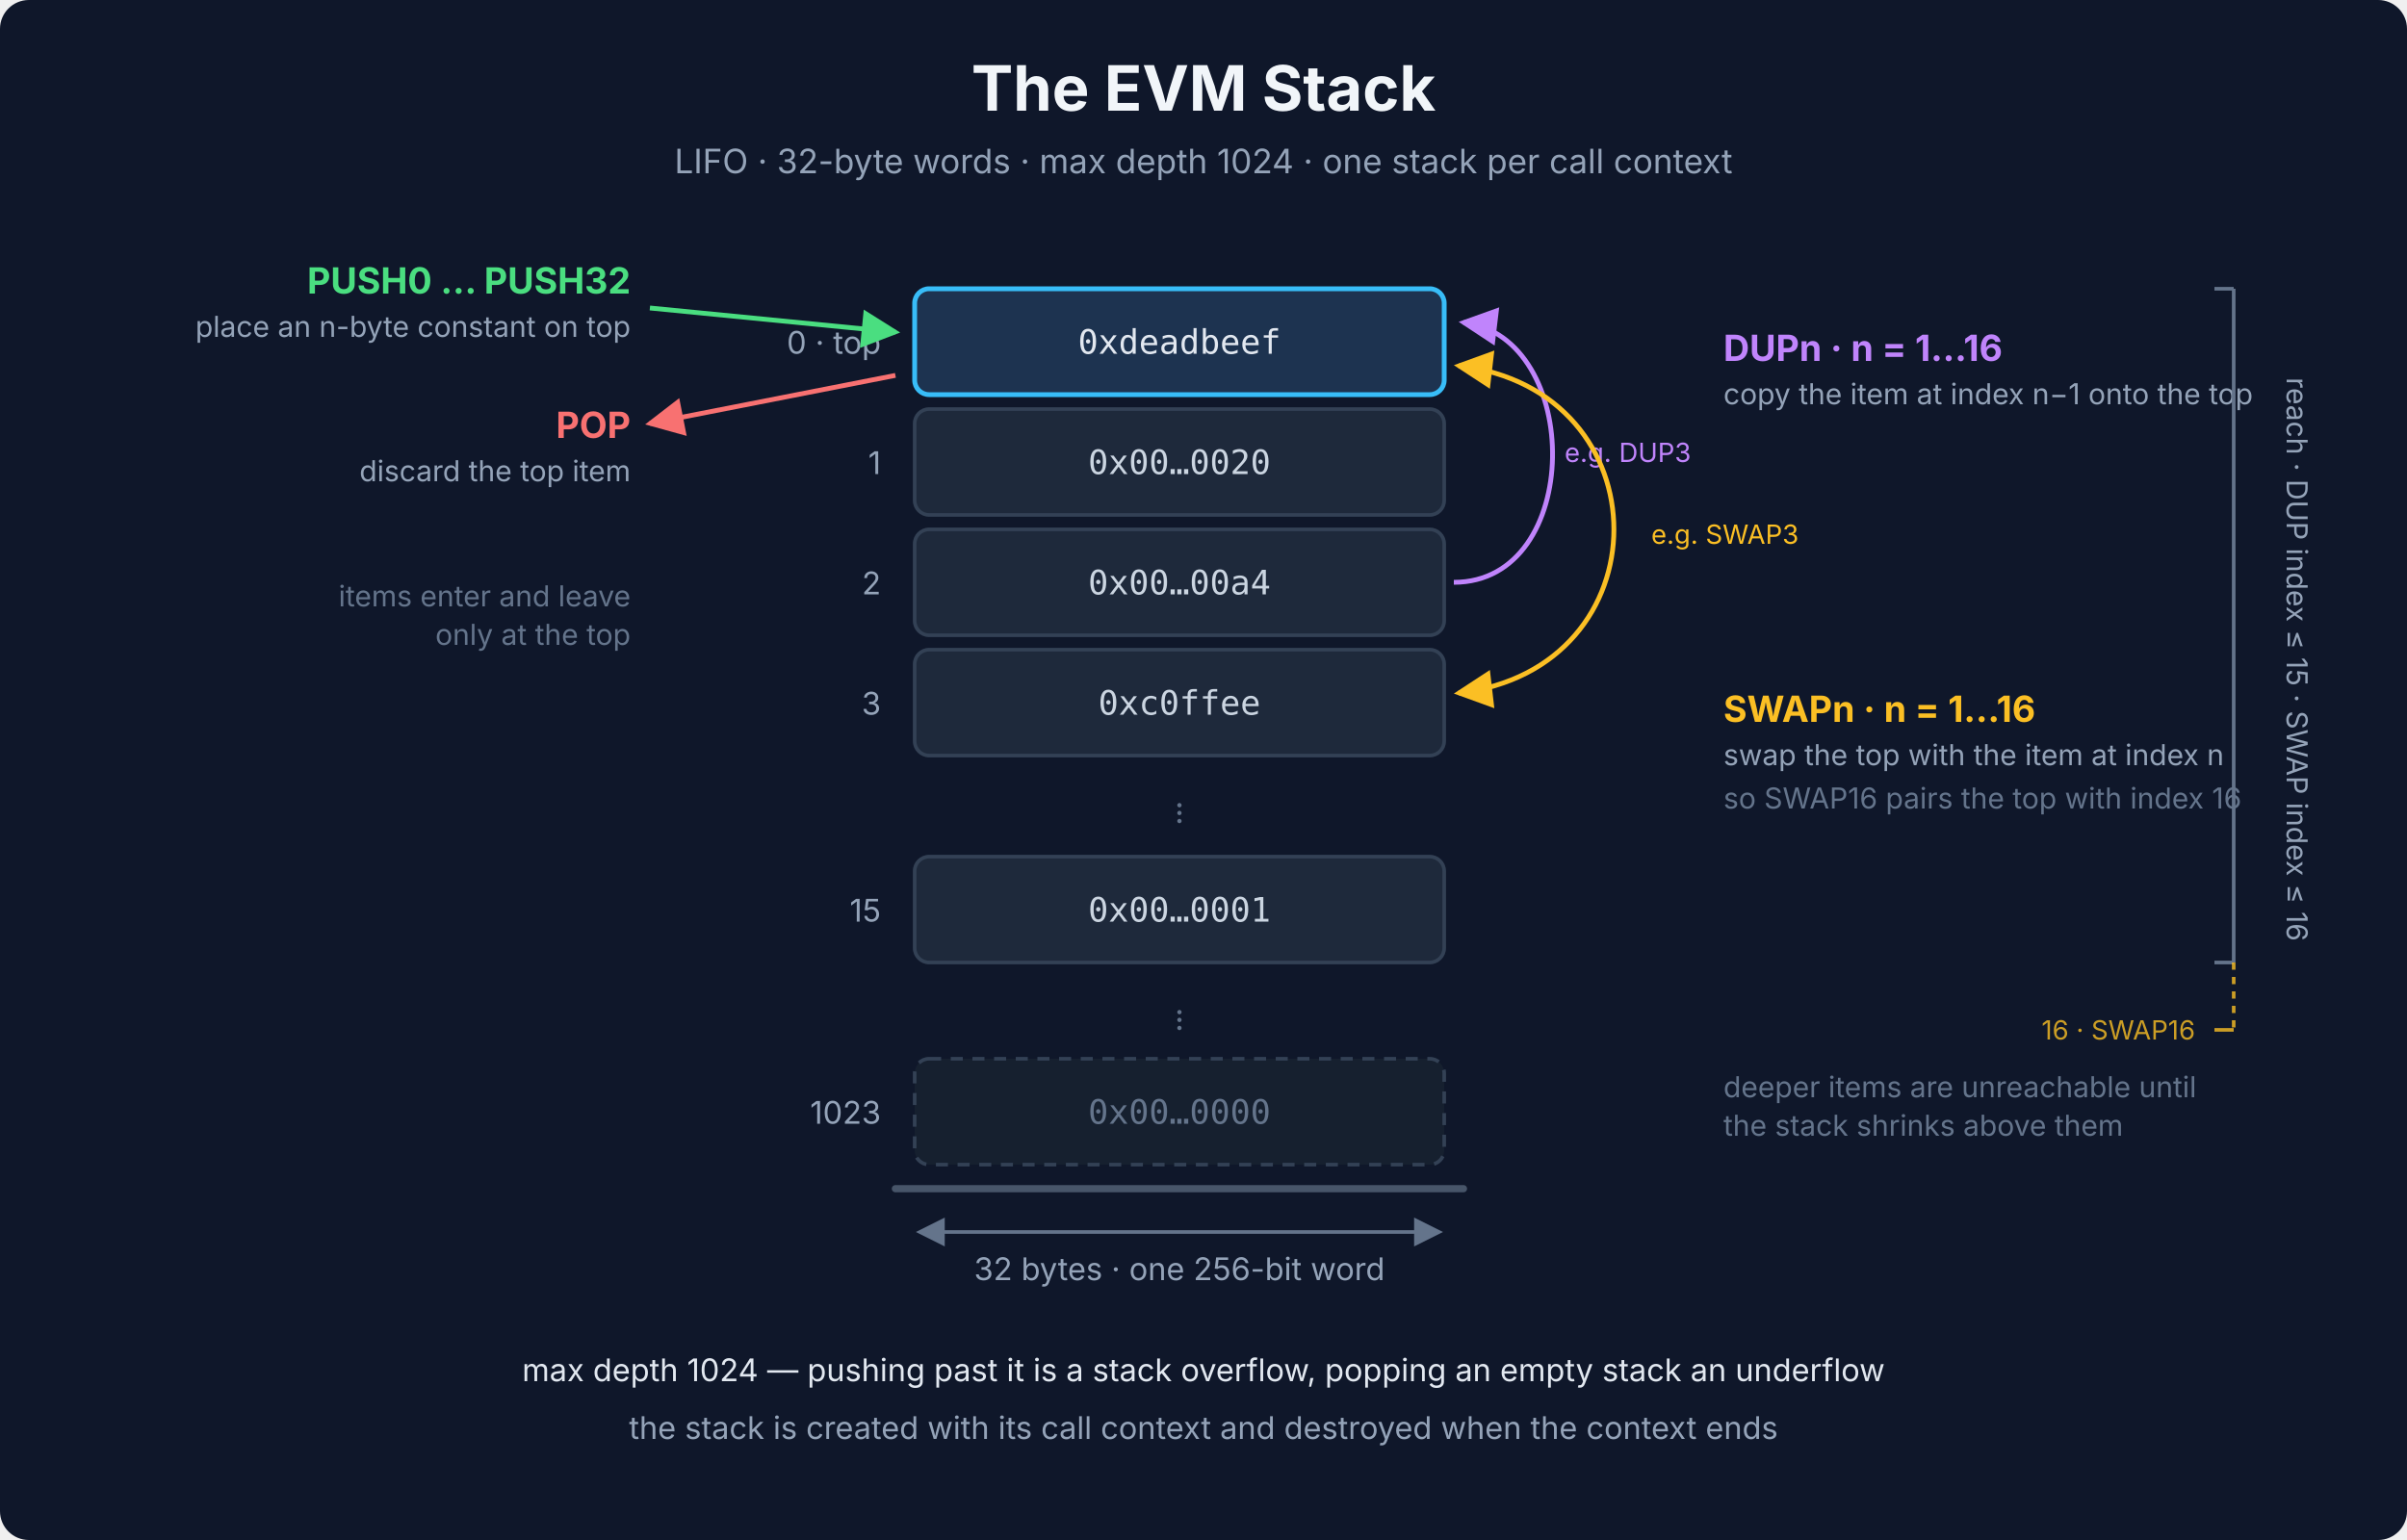
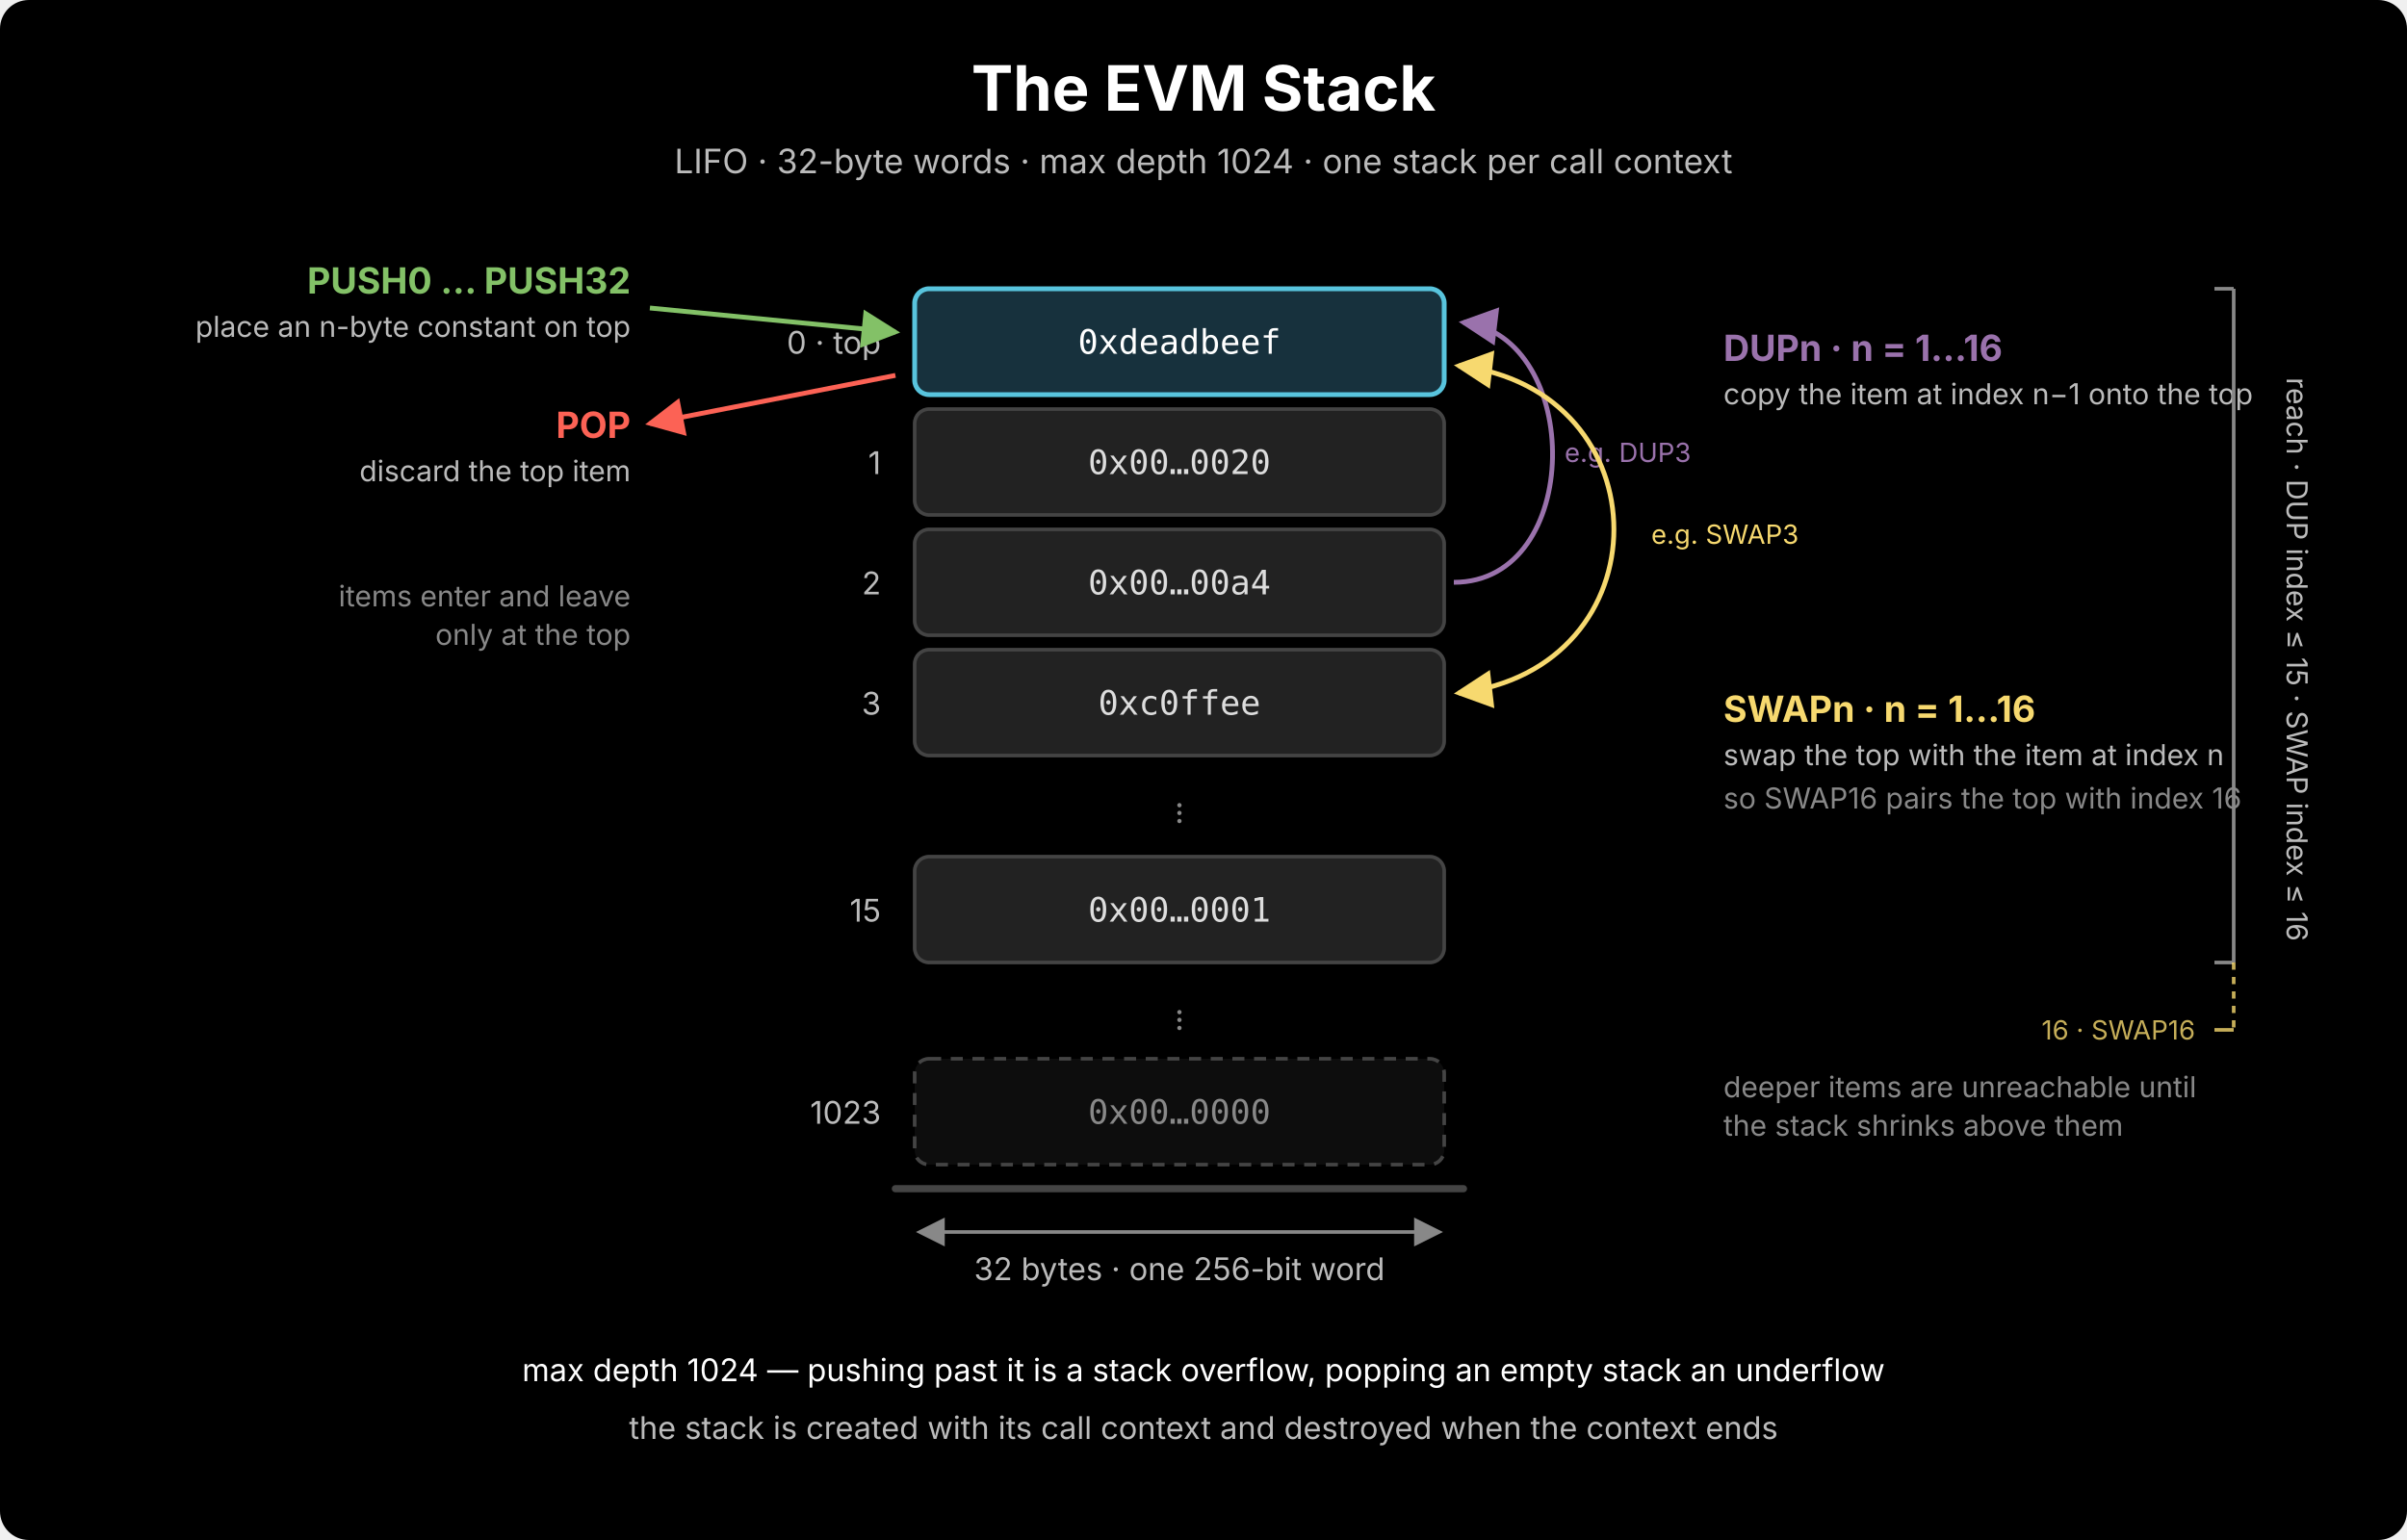
<svg xmlns="http://www.w3.org/2000/svg" width="1000" height="640" viewBox="0 0 1000 640" font-family="system-ui, -apple-system, 'Segoe UI', sans-serif">
  <defs>
    <marker id="arrGreen" viewBox="0 0 8 8" markerWidth="8" markerHeight="8" refX="7" refY="4" orient="auto-start-reverse">
-       <path d="M0,0 L8,4 L0,8 z" fill="#4ade80" />
+       <path d="M0,0 L8,4 L0,8 z" fill="#83c167" />
    </marker>
    <marker id="arrRed" viewBox="0 0 8 8" markerWidth="8" markerHeight="8" refX="7" refY="4" orient="auto-start-reverse">
-       <path d="M0,0 L8,4 L0,8 z" fill="#f87171" />
+       <path d="M0,0 L8,4 L0,8 z" fill="#fc6255" />
    </marker>
    <marker id="arrViolet" viewBox="0 0 8 8" markerWidth="8" markerHeight="8" refX="7" refY="4" orient="auto-start-reverse">
-       <path d="M0,0 L8,4 L0,8 z" fill="#c084fc" />
+       <path d="M0,0 L8,4 L0,8 z" fill="#9a72ac" />
    </marker>
    <marker id="arrAmber" viewBox="0 0 8 8" markerWidth="8" markerHeight="8" refX="7" refY="4" orient="auto-start-reverse">
-       <path d="M0,0 L8,4 L0,8 z" fill="#fbbf24" />
+       <path d="M0,0 L8,4 L0,8 z" fill="#f7d96f" />
    </marker>
    <marker id="arrSlate" viewBox="0 0 8 8" markerWidth="8" markerHeight="8" refX="7" refY="4" orient="auto-start-reverse">
-       <path d="M0,0 L8,4 L0,8 z" fill="#64748b" />
+       <path d="M0,0 L8,4 L0,8 z" fill="#888888" />
    </marker>
  </defs>
-   <rect width="1000" height="640" rx="12" fill="#0f172a" />
-   <text x="500" y="46" text-anchor="middle" font-size="26" font-weight="700" fill="#f1f5f9">The EVM Stack</text>
-   <text x="500" y="72" text-anchor="middle" font-size="14" fill="#94a3b8">LIFO · 32-byte words · max depth 1024 · one stack per call context</text>
+   <rect width="1000" height="640" rx="12" fill="#000000" />
+   <text x="500" y="46" text-anchor="middle" font-size="26" font-weight="700" fill="#ffffff">The EVM Stack</text>
+   <text x="500" y="72" text-anchor="middle" font-size="14" fill="#bbbbbb">LIFO · 32-byte words · max depth 1024 · one stack per call context</text>
  <g font-family="ui-monospace, 'SF Mono', Menlo, monospace" font-size="14">
-     <rect x="380" y="120" width="220" height="44" rx="6" fill="#1d3350" stroke="#38bdf8" stroke-width="2" />
-     <text x="490" y="147" text-anchor="middle" fill="#e2e8f0">0xdeadbeef</text>
-     <rect x="380" y="170" width="220" height="44" rx="6" fill="#1e293b" stroke="#334155" stroke-width="1.5" />
-     <text x="490" y="197" text-anchor="middle" fill="#cbd5e1">0x00…0020</text>
-     <rect x="380" y="220" width="220" height="44" rx="6" fill="#1e293b" stroke="#334155" stroke-width="1.5" />
-     <text x="490" y="247" text-anchor="middle" fill="#cbd5e1">0x00…00a4</text>
-     <rect x="380" y="270" width="220" height="44" rx="6" fill="#1e293b" stroke="#334155" stroke-width="1.5" />
-     <text x="490" y="297" text-anchor="middle" fill="#cbd5e1">0xc0ffee</text>
-     <text x="490" y="342" text-anchor="middle" font-size="18" fill="#64748b">⋮</text>
-     <rect x="380" y="356" width="220" height="44" rx="6" fill="#1e293b" stroke="#334155" stroke-width="1.5" />
-     <text x="490" y="383" text-anchor="middle" fill="#cbd5e1">0x00…0001</text>
-     <text x="490" y="428" text-anchor="middle" font-size="18" fill="#64748b">⋮</text>
-     <rect x="380" y="440" width="220" height="44" rx="6" fill="#16202f" stroke="#334155" stroke-width="1.5" stroke-dasharray="5 4" />
-     <text x="490" y="467" text-anchor="middle" fill="#64748b">0x00…0000</text>
+     <rect x="380" y="120" width="220" height="44" rx="6" fill="#17313d" stroke="#58c4dd" stroke-width="2" />
+     <text x="490" y="147" text-anchor="middle" fill="#ffffff">0xdeadbeef</text>
+     <rect x="380" y="170" width="220" height="44" rx="6" fill="#222222" stroke="#444444" stroke-width="1.5" />
+     <text x="490" y="197" text-anchor="middle" fill="#dddddd">0x00…0020</text>
+     <rect x="380" y="220" width="220" height="44" rx="6" fill="#222222" stroke="#444444" stroke-width="1.5" />
+     <text x="490" y="247" text-anchor="middle" fill="#dddddd">0x00…00a4</text>
+     <rect x="380" y="270" width="220" height="44" rx="6" fill="#222222" stroke="#444444" stroke-width="1.5" />
+     <text x="490" y="297" text-anchor="middle" fill="#dddddd">0xc0ffee</text>
+     <text x="490" y="342" text-anchor="middle" font-size="18" fill="#888888">⋮</text>
+     <rect x="380" y="356" width="220" height="44" rx="6" fill="#222222" stroke="#444444" stroke-width="1.5" />
+     <text x="490" y="383" text-anchor="middle" fill="#dddddd">0x00…0001</text>
+     <text x="490" y="428" text-anchor="middle" font-size="18" fill="#888888">⋮</text>
+     <rect x="380" y="440" width="220" height="44" rx="6" fill="#0d0d0d" stroke="#444444" stroke-width="1.5" stroke-dasharray="5 4" />
+     <text x="490" y="467" text-anchor="middle" fill="#888888">0x00…0000</text>
  </g>
-   <g font-size="13" fill="#94a3b8" text-anchor="end">
+   <g font-size="13" fill="#bbbbbb" text-anchor="end">
    <text x="366" y="147">0 · top</text>
    <text x="366" y="197">1</text>
    <text x="366" y="247">2</text>
    <text x="366" y="297">3</text>
    <text x="366" y="383">15</text>
    <text x="366" y="467">1023</text>
  </g>
-   <line x1="372" y1="494" x2="608" y2="494" stroke="#475569" stroke-width="3" stroke-linecap="round" />
-   <line x1="270" y1="128" x2="372" y2="138" stroke="#4ade80" stroke-width="2" marker-end="url(#arrGreen)" />
-   <text x="262" y="122" text-anchor="end" font-size="15" font-weight="700" fill="#4ade80">PUSH0 … PUSH32</text>
-   <text x="262" y="140" text-anchor="end" font-size="12" fill="#94a3b8">place an n-byte constant on top</text>
-   <line x1="372" y1="156" x2="270" y2="176" stroke="#f87171" stroke-width="2" marker-end="url(#arrRed)" />
-   <text x="262" y="182" text-anchor="end" font-size="15" font-weight="700" fill="#f87171">POP</text>
-   <text x="262" y="200" text-anchor="end" font-size="12" fill="#94a3b8">discard the top item</text>
-   <text x="262" y="252" text-anchor="end" font-size="12" fill="#64748b">items enter and leave</text>
-   <text x="262" y="268" text-anchor="end" font-size="12" fill="#64748b">only at the top</text>
-   <path d="M 604 242 C 658 242, 658 140, 608 134" fill="none" stroke="#c084fc" stroke-width="2" marker-end="url(#arrViolet)" />
-   <text x="650" y="192" font-size="11" fill="#c084fc">e.g. DUP3</text>
-   <path d="M 606 152 C 692 162, 692 278, 606 288" fill="none" stroke="#fbbf24" stroke-width="2" marker-start="url(#arrAmber)" marker-end="url(#arrAmber)" />
-   <text x="686" y="226" font-size="11" fill="#fbbf24">e.g. SWAP3</text>
-   <text x="716" y="150" font-size="15" font-weight="700" fill="#c084fc">DUPn · n = 1…16</text>
-   <text x="716" y="168" font-size="12" fill="#94a3b8">copy the item at index n−1 onto the top</text>
-   <text x="716" y="300" font-size="15" font-weight="700" fill="#fbbf24">SWAPn · n = 1…16</text>
-   <text x="716" y="318" font-size="12" fill="#94a3b8">swap the top with the item at index n</text>
-   <text x="716" y="336" font-size="12" fill="#64748b">so SWAP16 pairs the top with index 16</text>
-   <g stroke="#64748b" stroke-width="1.5">
+   <line x1="372" y1="494" x2="608" y2="494" stroke="#444444" stroke-width="3" stroke-linecap="round" />
+   <line x1="270" y1="128" x2="372" y2="138" stroke="#83c167" stroke-width="2" marker-end="url(#arrGreen)" />
+   <text x="262" y="122" text-anchor="end" font-size="15" font-weight="700" fill="#83c167">PUSH0 … PUSH32</text>
+   <text x="262" y="140" text-anchor="end" font-size="12" fill="#bbbbbb">place an n-byte constant on top</text>
+   <line x1="372" y1="156" x2="270" y2="176" stroke="#fc6255" stroke-width="2" marker-end="url(#arrRed)" />
+   <text x="262" y="182" text-anchor="end" font-size="15" font-weight="700" fill="#fc6255">POP</text>
+   <text x="262" y="200" text-anchor="end" font-size="12" fill="#bbbbbb">discard the top item</text>
+   <text x="262" y="252" text-anchor="end" font-size="12" fill="#888888">items enter and leave</text>
+   <text x="262" y="268" text-anchor="end" font-size="12" fill="#888888">only at the top</text>
+   <path d="M 604 242 C 658 242, 658 140, 608 134" fill="none" stroke="#9a72ac" stroke-width="2" marker-end="url(#arrViolet)" />
+   <text x="650" y="192" font-size="11" fill="#9a72ac">e.g. DUP3</text>
+   <path d="M 606 152 C 692 162, 692 278, 606 288" fill="none" stroke="#f7d96f" stroke-width="2" marker-start="url(#arrAmber)" marker-end="url(#arrAmber)" />
+   <text x="686" y="226" font-size="11" fill="#f7d96f">e.g. SWAP3</text>
+   <text x="716" y="150" font-size="15" font-weight="700" fill="#9a72ac">DUPn · n = 1…16</text>
+   <text x="716" y="168" font-size="12" fill="#bbbbbb">copy the item at index n−1 onto the top</text>
+   <text x="716" y="300" font-size="15" font-weight="700" fill="#f7d96f">SWAPn · n = 1…16</text>
+   <text x="716" y="318" font-size="12" fill="#bbbbbb">swap the top with the item at index n</text>
+   <text x="716" y="336" font-size="12" fill="#888888">so SWAP16 pairs the top with index 16</text>
+   <g stroke="#888888" stroke-width="1.5">
    <line x1="928" y1="120" x2="928" y2="400" />
    <line x1="920" y1="120" x2="928" y2="120" />
    <line x1="920" y1="400" x2="928" y2="400" />
  </g>
-   <g stroke="#fbbf24" stroke-width="1.5" opacity="0.8">
+   <g stroke="#f7d96f" stroke-width="1.5" opacity="0.8">
    <line x1="928" y1="400" x2="928" y2="428" stroke-dasharray="3 3" />
    <line x1="920" y1="428" x2="928" y2="428" />
  </g>
-   <text x="912" y="432" text-anchor="end" font-size="11" fill="#fbbf24" opacity="0.8">16 · SWAP16</text>
-   <text transform="translate(950 274) rotate(90)" text-anchor="middle" font-size="12" fill="#94a3b8">reach · DUP index ≤ 15 · SWAP index ≤ 16</text>
-   <text x="716" y="456" font-size="12" fill="#64748b">deeper items are unreachable until</text>
-   <text x="716" y="472" font-size="12" fill="#64748b">the stack shrinks above them</text>
-   <line x1="382" y1="512" x2="598" y2="512" stroke="#64748b" stroke-width="1.5" marker-start="url(#arrSlate)" marker-end="url(#arrSlate)" />
-   <text x="490" y="532" text-anchor="middle" font-size="13" fill="#94a3b8">32 bytes · one 256-bit word</text>
-   <text x="500" y="574" text-anchor="middle" font-size="13" fill="#e2e8f0">max depth 1024 — pushing past it is a stack overflow, popping an empty stack an underflow</text>
-   <text x="500" y="598" text-anchor="middle" font-size="13" fill="#94a3b8">the stack is created with its call context and destroyed when the context ends</text>
+   <text x="912" y="432" text-anchor="end" font-size="11" fill="#f7d96f" opacity="0.8">16 · SWAP16</text>
+   <text transform="translate(950 274) rotate(90)" text-anchor="middle" font-size="12" fill="#bbbbbb">reach · DUP index ≤ 15 · SWAP index ≤ 16</text>
+   <text x="716" y="456" font-size="12" fill="#888888">deeper items are unreachable until</text>
+   <text x="716" y="472" font-size="12" fill="#888888">the stack shrinks above them</text>
+   <line x1="382" y1="512" x2="598" y2="512" stroke="#888888" stroke-width="1.5" marker-start="url(#arrSlate)" marker-end="url(#arrSlate)" />
+   <text x="490" y="532" text-anchor="middle" font-size="13" fill="#bbbbbb">32 bytes · one 256-bit word</text>
+   <text x="500" y="574" text-anchor="middle" font-size="13" fill="#ffffff">max depth 1024 — pushing past it is a stack overflow, popping an empty stack an underflow</text>
+   <text x="500" y="598" text-anchor="middle" font-size="13" fill="#bbbbbb">the stack is created with its call context and destroyed when the context ends</text>
</svg>
